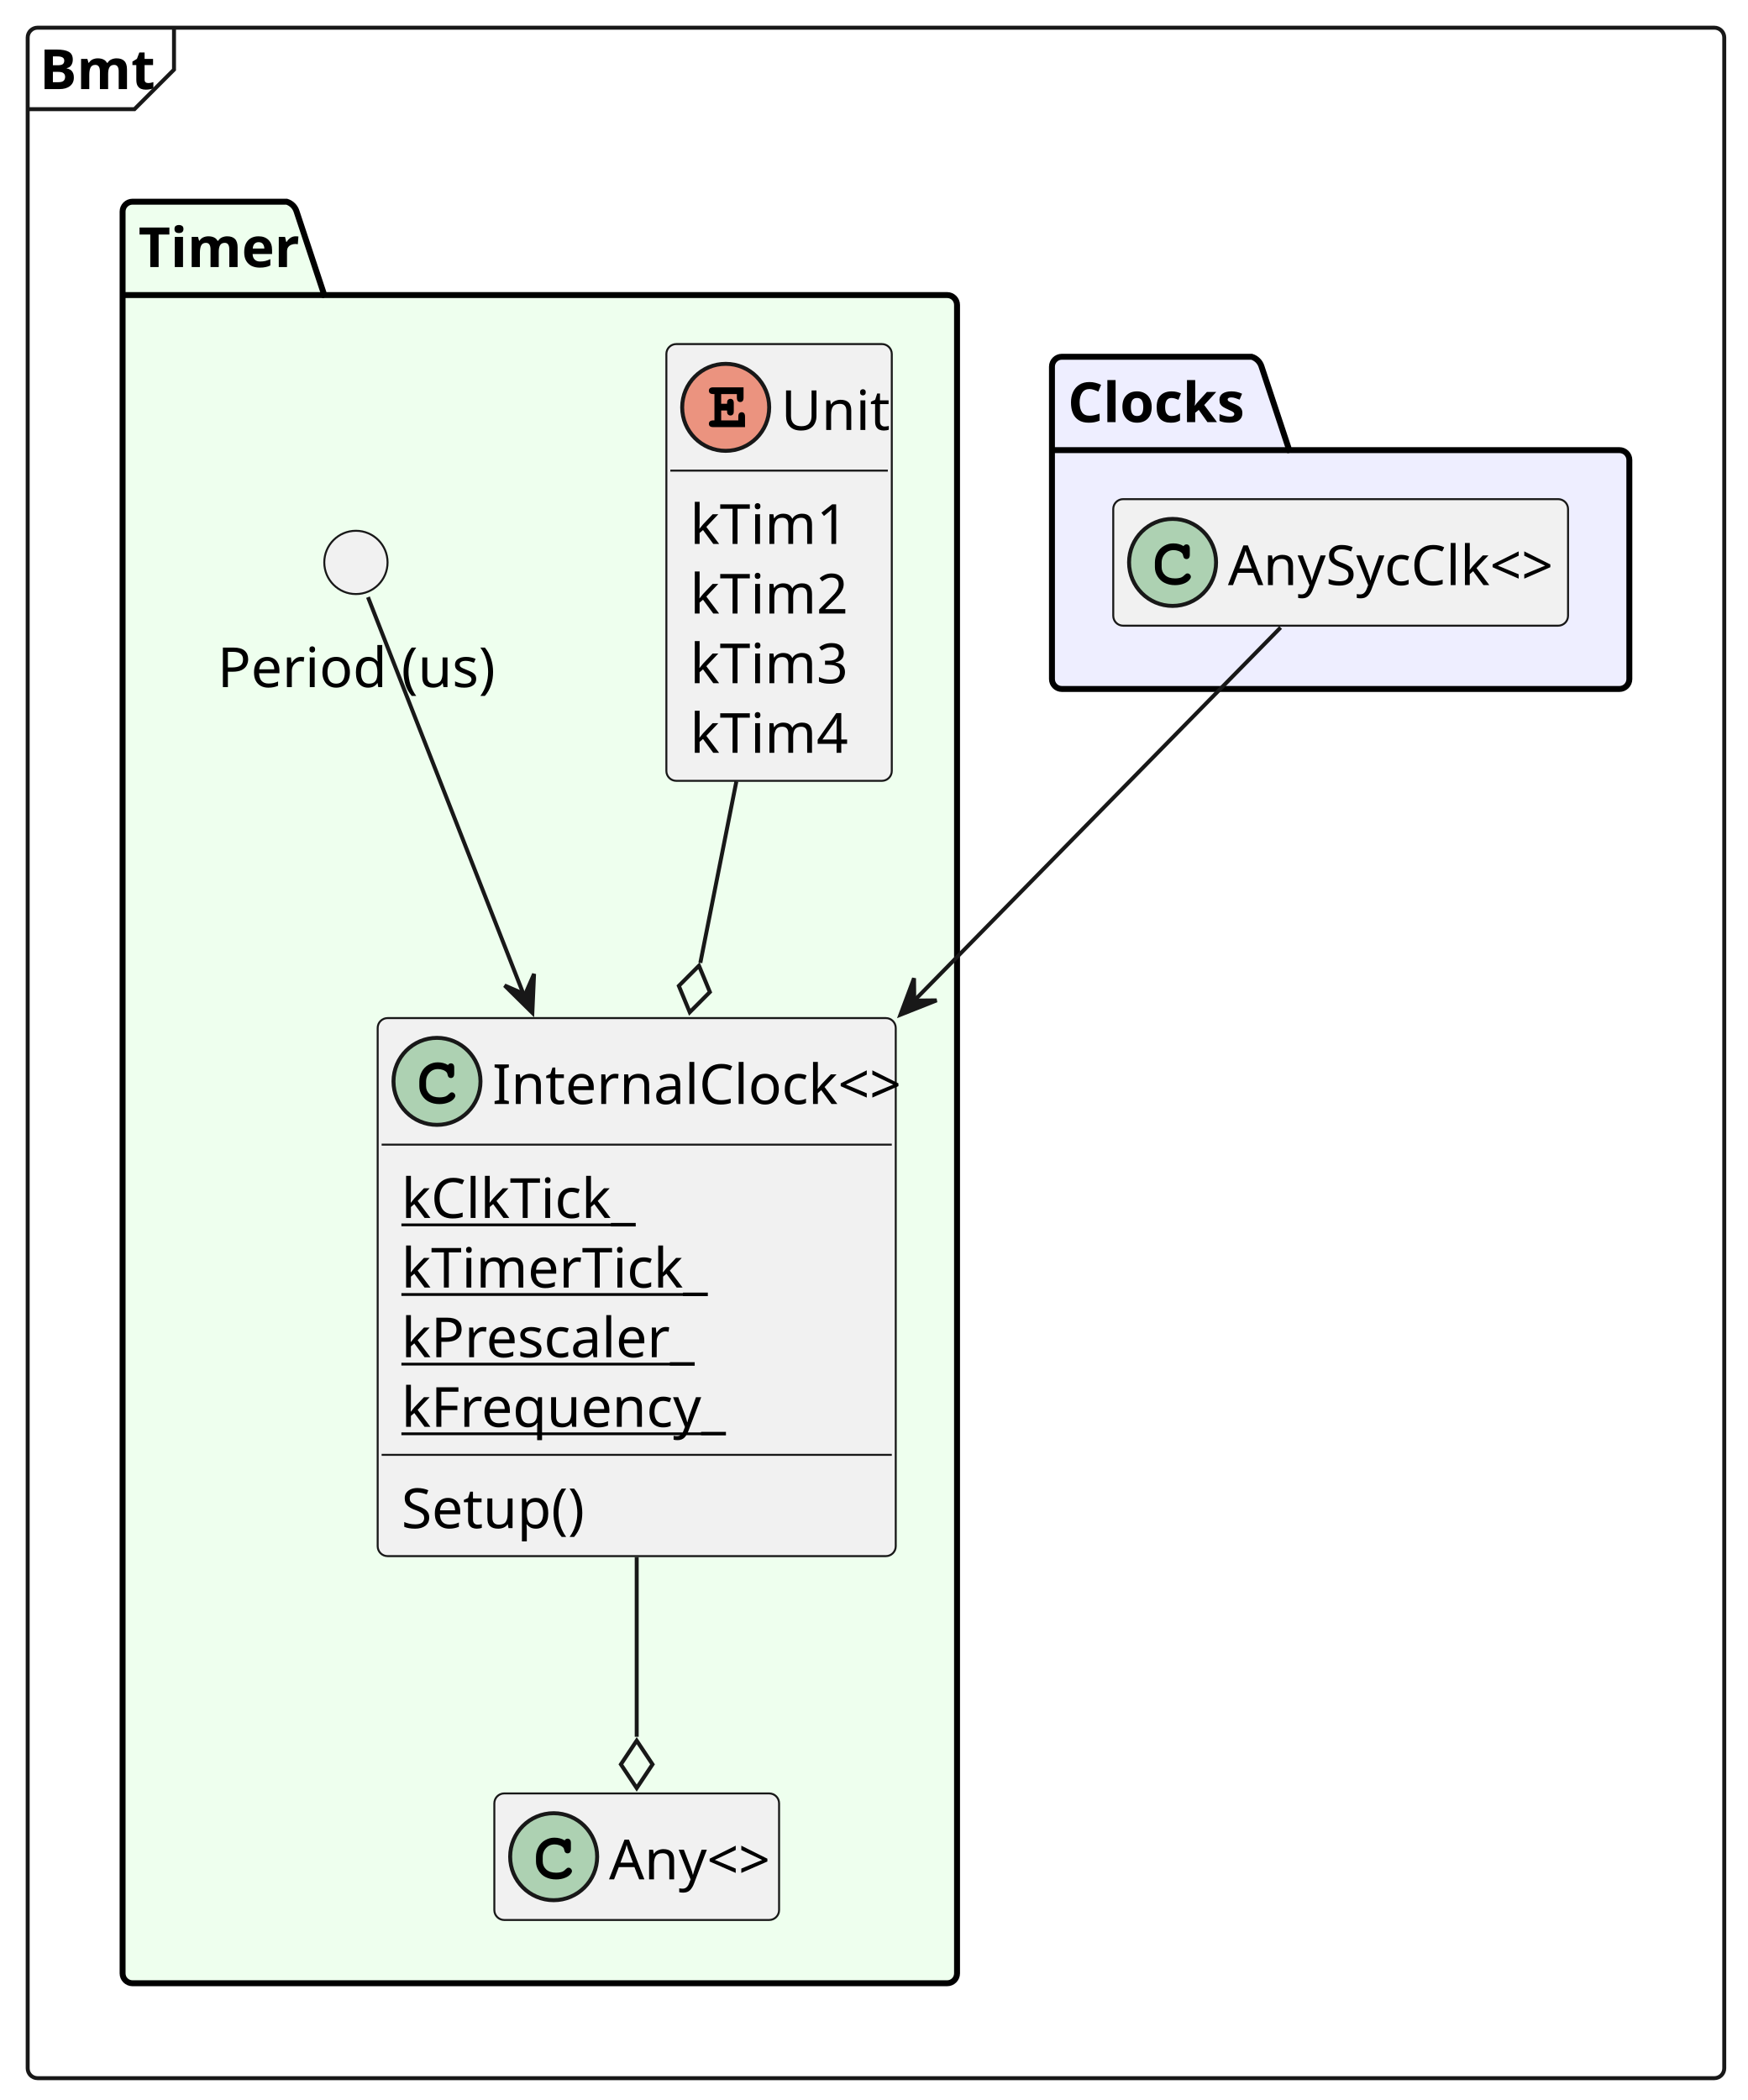
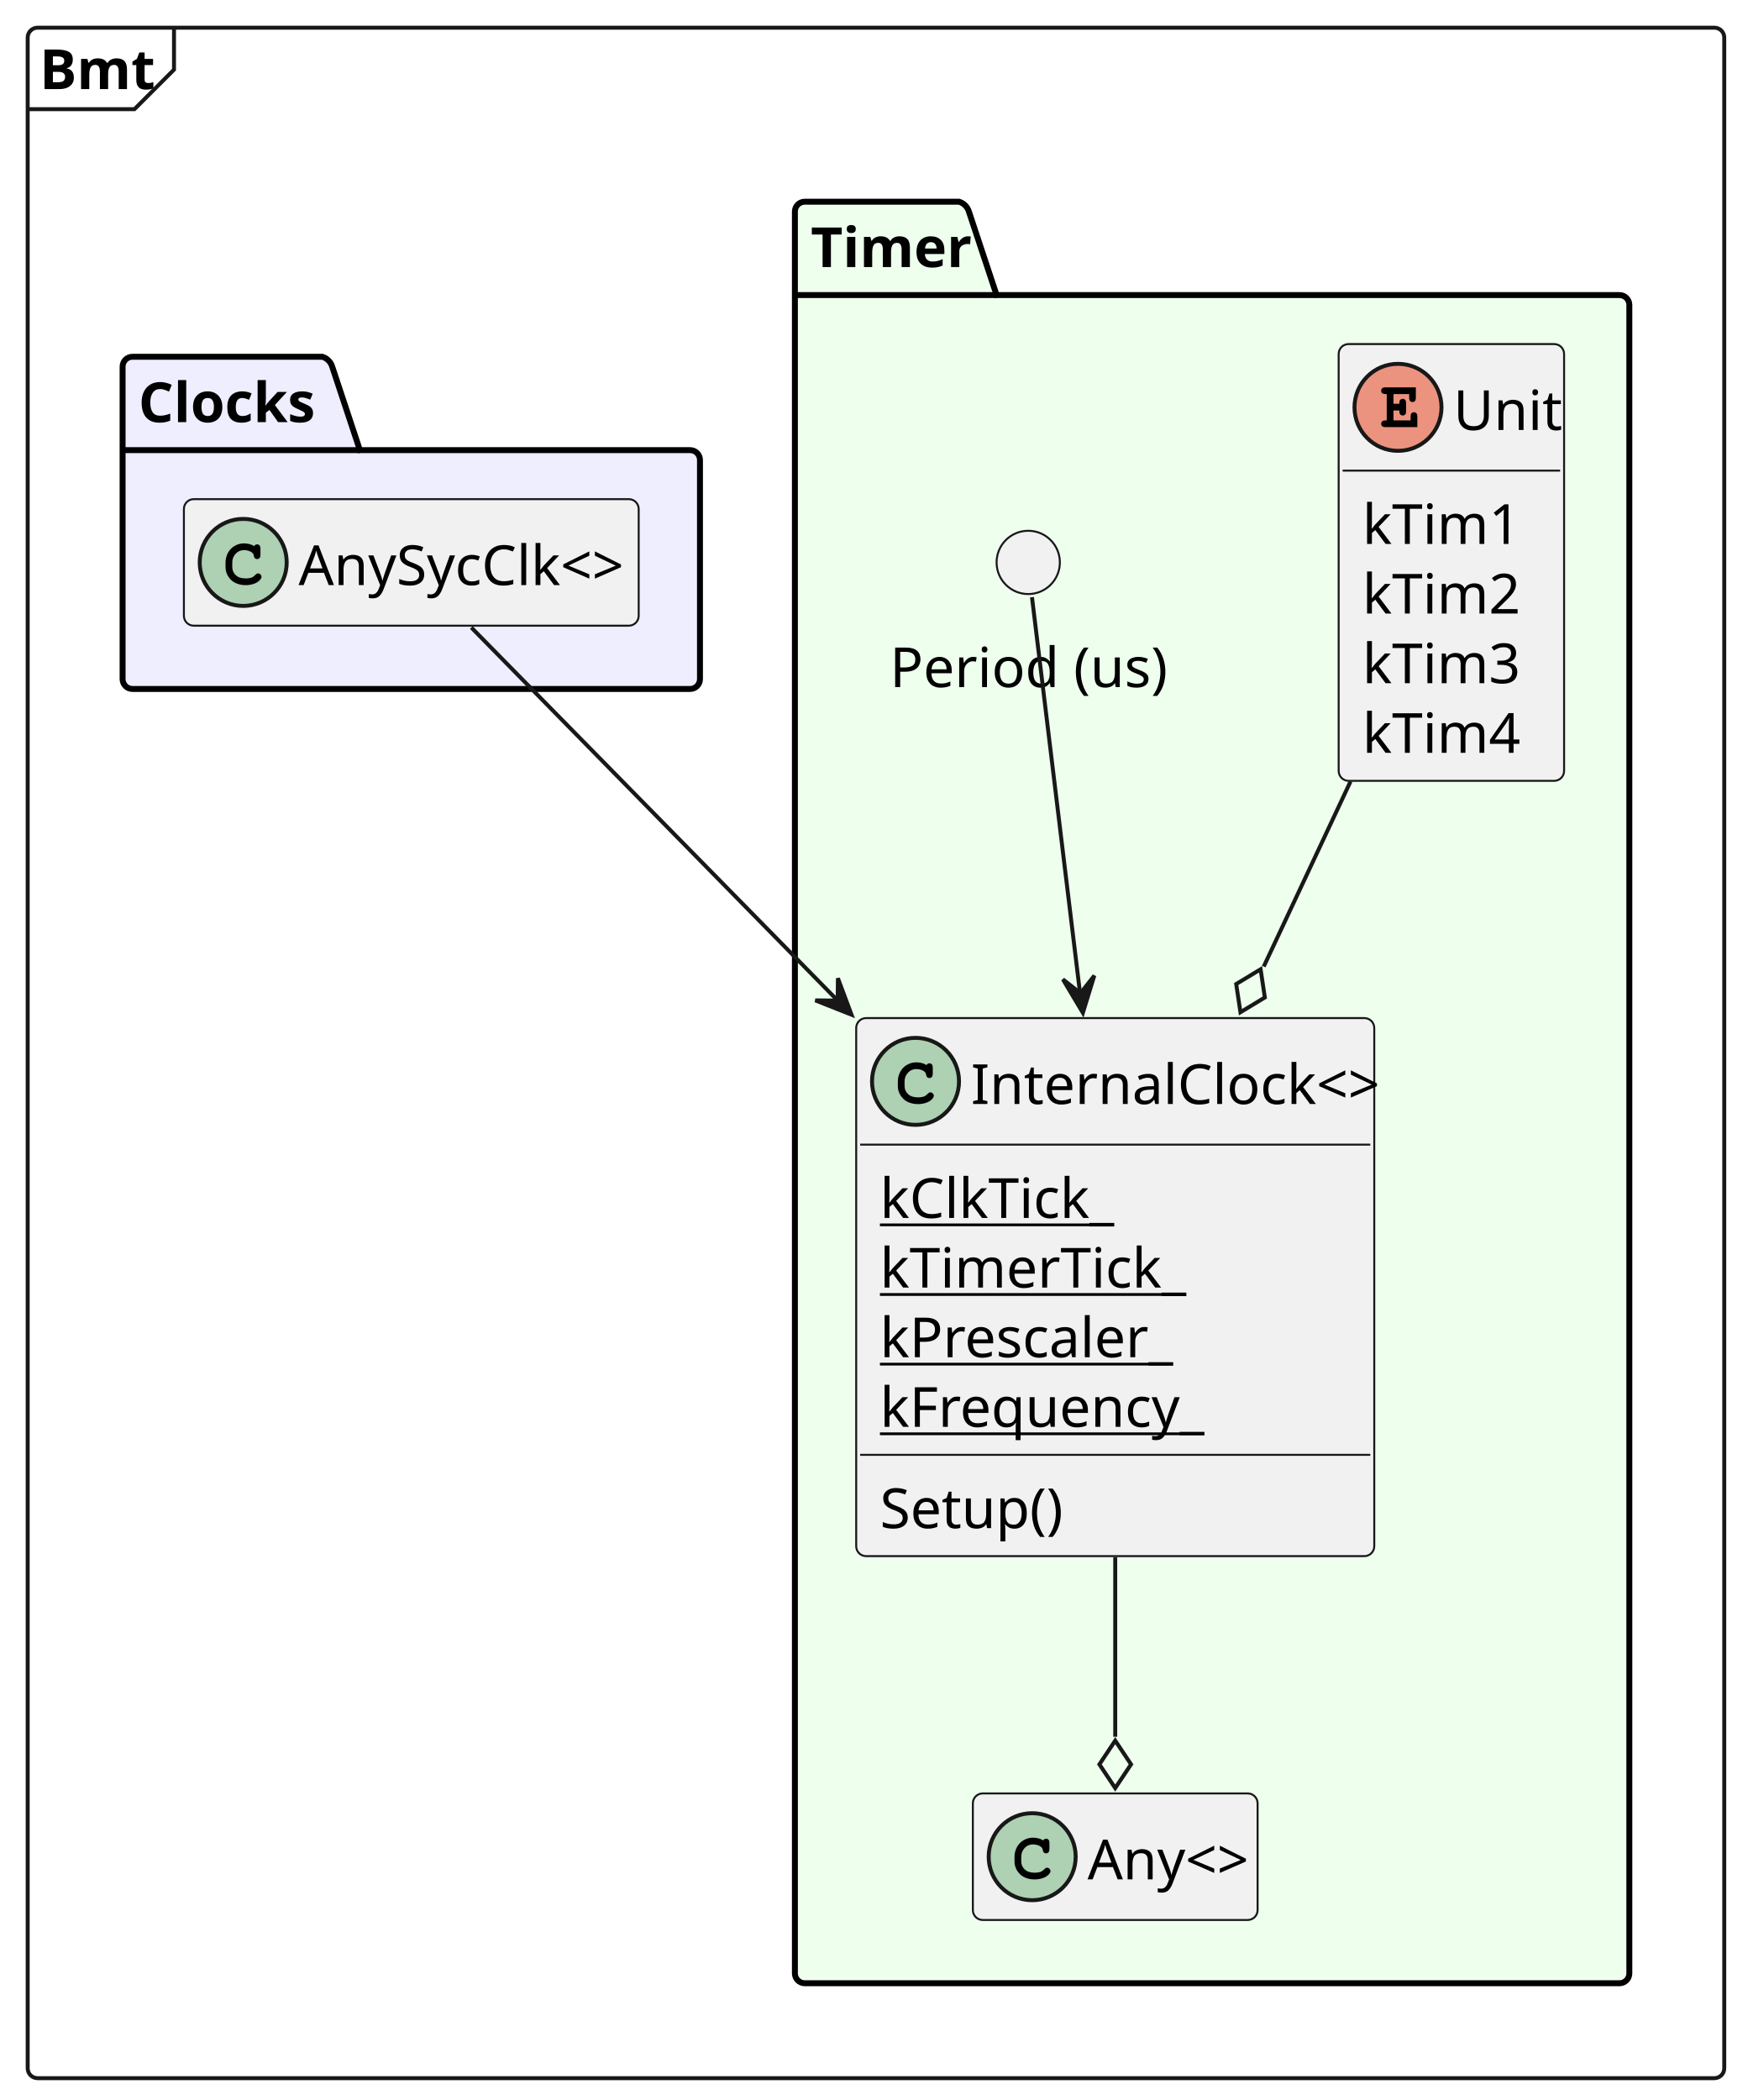
<svg xmlns="http://www.w3.org/2000/svg" contentStyleType="text/css" height="531px" preserveAspectRatio="none" style="width:442px;height:531px;background:#FFFFFF;" version="1.1" viewBox="0 0 442 531" width="442px" zoomAndPan="magnify">
  <defs />
  <g>
    <g id="cluster_Bmt">
      <rect fill="none" height="518.48" rx="2.5" ry="2.5" style="stroke:#181818;stroke-width:1.0;" width="429" x="7" y="7" />
      <path d="M44,7 L44,17.609 L34,27.609 L7,27.609 " fill="none" style="stroke:#181818;stroke-width:1.0;" />
      <text fill="#000000" font-family="sans-serif" font-size="14" font-weight="bold" lengthAdjust="spacing" textLength="27" x="10" y="22.533">Bmt</text>
    </g>
    <g id="cluster_Clocks">
-       <path d="M268.5,90.21 L316.5,90.21 A3.75,3.75 0 0 1 319,92.71 L326,113.819 L409.5,113.819 A2.5,2.5 0 0 1 412,116.319 L412,171.71 A2.5,2.5 0 0 1 409.5,174.21 L268.5,174.21 A2.5,2.5 0 0 1 266,171.71 L266,92.71 A2.5,2.5 0 0 1 268.5,90.21 " fill="#EEEEFF" style="stroke:#000000;stroke-width:1.5;" />
-       <line style="stroke:#000000;stroke-width:1.5;" x1="266" x2="326" y1="113.819" y2="113.819" />
-       <text fill="#000000" font-family="sans-serif" font-size="14" font-weight="bold" lengthAdjust="spacing" textLength="47" x="270" y="106.743">Clocks</text>
+       <path d="M33.5,90.21 L81.5,90.21 A3.75,3.75 0 0 1 84,92.71 L91,113.819 L174.5,113.819 A2.5,2.5 0 0 1 177,116.319 L177,171.71 A2.5,2.5 0 0 1 174.5,174.21 L33.5,174.21 A2.5,2.5 0 0 1 31,171.71 L31,92.71 A2.5,2.5 0 0 1 33.5,90.21 " fill="#EEEEFF" style="stroke:#000000;stroke-width:1.5;" />
+       <line style="stroke:#000000;stroke-width:1.5;" x1="31" x2="91" y1="113.819" y2="113.819" />
+       <text fill="#000000" font-family="sans-serif" font-size="14" font-weight="bold" lengthAdjust="spacing" textLength="47" x="35" y="106.743">Clocks</text>
    </g>
    <g id="cluster_Timer">
-       <path d="M33.5,51 L72.5,51 A3.75,3.75 0 0 1 75,53.5 L82,74.609 L239.5,74.609 A2.5,2.5 0 0 1 242,77.109 L242,498.98 A2.5,2.5 0 0 1 239.5,501.48 L33.5,501.48 A2.5,2.5 0 0 1 31,498.98 L31,53.5 A2.5,2.5 0 0 1 33.5,51 " fill="#EEFFEE" style="stroke:#000000;stroke-width:1.5;" />
-       <line style="stroke:#000000;stroke-width:1.5;" x1="31" x2="82" y1="74.609" y2="74.609" />
-       <text fill="#000000" font-family="sans-serif" font-size="14" font-weight="bold" lengthAdjust="spacing" textLength="38" x="35" y="67.533">Timer</text>
+       <path d="M203.5,51 L242.5,51 A3.75,3.75 0 0 1 245,53.5 L252,74.609 L409.5,74.609 A2.5,2.5 0 0 1 412,77.109 L412,498.98 A2.5,2.5 0 0 1 409.5,501.48 L203.5,501.48 A2.5,2.5 0 0 1 201,498.98 L201,53.5 A2.5,2.5 0 0 1 203.5,51 " fill="#EEFFEE" style="stroke:#000000;stroke-width:1.5;" />
+       <line style="stroke:#000000;stroke-width:1.5;" x1="201" x2="252" y1="74.609" y2="74.609" />
+       <text fill="#000000" font-family="sans-serif" font-size="14" font-weight="bold" lengthAdjust="spacing" textLength="38" x="205" y="67.533">Timer</text>
    </g>
    <g id="elem_clk">
-       <rect codeLine="435" fill="#F1F1F1" height="32" id="clk" rx="2.5" ry="2.5" style="stroke:#181818;stroke-width:0.5;" width="115" x="281.5" y="126.21" />
-       <ellipse cx="296.5" cy="142.21" fill="#ADD1B2" rx="11" ry="11" style="stroke:#181818;stroke-width:1.0;" />
-       <path d="M299.266,138.085 Q299.422,137.866 299.609,137.757 Q299.797,137.648 300.016,137.648 Q300.391,137.648 300.625,137.913 Q300.859,138.163 300.859,138.773 L300.859,140.226 Q300.859,140.835 300.625,141.101 Q300.391,141.366 300.016,141.366 Q299.672,141.366 299.469,141.163 Q299.266,140.976 299.156,140.46 Q299.109,140.101 298.922,139.913 Q298.594,139.538 297.984,139.319 Q297.375,139.101 296.75,139.101 Q295.984,139.101 295.344,139.429 Q294.719,139.757 294.219,140.507 Q293.734,141.257 293.734,142.288 L293.734,143.382 Q293.734,144.616 294.625,145.444 Q295.516,146.257 297.109,146.257 Q298.047,146.257 298.703,146.007 Q299.094,145.851 299.516,145.413 Q299.781,145.148 299.922,145.069 Q300.078,144.991 300.281,144.991 Q300.609,144.991 300.859,145.257 Q301.125,145.507 301.125,145.851 Q301.125,146.194 300.781,146.601 Q300.281,147.179 299.484,147.507 Q298.406,147.96 297.109,147.96 Q295.594,147.96 294.391,147.335 Q293.406,146.835 292.719,145.773 Q292.031,144.694 292.031,143.413 L292.031,142.257 Q292.031,140.929 292.641,139.788 Q293.266,138.632 294.359,138.023 Q295.453,137.398 296.688,137.398 Q297.422,137.398 298.062,137.569 Q298.719,137.726 299.266,138.085 Z " fill="#000000" />
-       <text fill="#000000" font-family="sans-serif" font-size="14" lengthAdjust="spacing" textLength="83" x="310.5" y="147.939">AnySycClk&lt;&gt;</text>
+       <rect codeLine="435" fill="#F1F1F1" height="32" id="clk" rx="2.5" ry="2.5" style="stroke:#181818;stroke-width:0.5;" width="115" x="46.5" y="126.21" />
+       <ellipse cx="61.5" cy="142.21" fill="#ADD1B2" rx="11" ry="11" style="stroke:#181818;stroke-width:1.0;" />
+       <path d="M64.266,138.085 Q64.422,137.866 64.609,137.757 Q64.797,137.648 65.016,137.648 Q65.391,137.648 65.625,137.913 Q65.859,138.163 65.859,138.773 L65.859,140.226 Q65.859,140.835 65.625,141.101 Q65.391,141.366 65.016,141.366 Q64.672,141.366 64.469,141.163 Q64.266,140.976 64.156,140.46 Q64.109,140.101 63.922,139.913 Q63.594,139.538 62.984,139.319 Q62.375,139.101 61.75,139.101 Q60.984,139.101 60.344,139.429 Q59.719,139.757 59.219,140.507 Q58.734,141.257 58.734,142.288 L58.734,143.382 Q58.734,144.616 59.625,145.444 Q60.516,146.257 62.109,146.257 Q63.047,146.257 63.703,146.007 Q64.094,145.851 64.516,145.413 Q64.781,145.148 64.922,145.069 Q65.078,144.991 65.281,144.991 Q65.609,144.991 65.859,145.257 Q66.125,145.507 66.125,145.851 Q66.125,146.194 65.781,146.601 Q65.281,147.179 64.484,147.507 Q63.406,147.96 62.109,147.96 Q60.594,147.96 59.391,147.335 Q58.406,146.835 57.719,145.773 Q57.031,144.694 57.031,143.413 L57.031,142.257 Q57.031,140.929 57.641,139.788 Q58.266,138.632 59.359,138.023 Q60.453,137.398 61.688,137.398 Q62.422,137.398 63.062,137.569 Q63.719,137.726 64.266,138.085 Z " fill="#000000" />
+       <text fill="#000000" font-family="sans-serif" font-size="14" lengthAdjust="spacing" textLength="83" x="75.5" y="147.939">AnySycClk&lt;&gt;</text>
    </g>
    <g id="elem_Unit">
-       <rect codeLine="438" fill="#F1F1F1" height="110.438" id="Unit" rx="2.5" ry="2.5" style="stroke:#181818;stroke-width:0.5;" width="57" x="168.5" y="87" />
-       <ellipse cx="183.5" cy="103" fill="#EB937F" rx="11" ry="11" style="stroke:#181818;stroke-width:1.0;" />
-       <path d="M182.359,103.797 L182.359,106.297 L186.688,106.297 L186.688,105.375 Q186.688,104.766 186.922,104.5 Q187.172,104.234 187.547,104.234 Q187.922,104.234 188.156,104.5 Q188.391,104.766 188.391,105.375 L188.391,108 L180.391,108 Q179.766,108 179.5,107.766 Q179.25,107.531 179.25,107.141 Q179.25,106.766 179.516,106.531 Q179.781,106.297 180.391,106.297 L180.656,106.297 L180.656,99.641 L180.391,99.641 Q179.766,99.641 179.5,99.406 Q179.25,99.172 179.25,98.781 Q179.25,98.406 179.5,98.172 Q179.766,97.938 180.391,97.938 L188.016,97.938 L188.016,100.531 Q188.016,101.141 187.781,101.406 Q187.562,101.656 187.172,101.656 Q186.797,101.656 186.562,101.406 Q186.328,101.141 186.328,100.531 L186.328,99.641 L182.359,99.641 L182.359,102.094 L183.844,102.094 Q183.844,101.438 183.969,101.25 Q184.234,100.844 184.703,100.844 Q185.078,100.844 185.312,101.109 Q185.547,101.359 185.547,101.969 L185.547,103.938 Q185.547,104.484 185.422,104.672 Q185.156,105.062 184.703,105.062 Q184.234,105.062 183.969,104.656 Q183.844,104.469 183.844,103.797 L182.359,103.797 Z " fill="#000000" />
-       <text fill="#000000" font-family="sans-serif" font-size="14" lengthAdjust="spacing" textLength="25" x="197.5" y="108.728">Unit</text>
-       <line style="stroke:#181818;stroke-width:0.5;" x1="169.5" x2="224.5" y1="119" y2="119" />
-       <text fill="#000000" font-family="sans-serif" font-size="14" lengthAdjust="spacing" textLength="39" x="174.5" y="137.533">kTim1</text>
-       <text fill="#000000" font-family="sans-serif" font-size="14" lengthAdjust="spacing" textLength="39" x="174.5" y="155.143">kTim2</text>
-       <text fill="#000000" font-family="sans-serif" font-size="14" lengthAdjust="spacing" textLength="39" x="174.5" y="172.752">kTim3</text>
-       <text fill="#000000" font-family="sans-serif" font-size="14" lengthAdjust="spacing" textLength="39" x="174.5" y="190.361">kTim4</text>
+       <rect codeLine="438" fill="#F1F1F1" height="110.438" id="Unit" rx="2.5" ry="2.5" style="stroke:#181818;stroke-width:0.5;" width="57" x="338.5" y="87" />
+       <ellipse cx="353.5" cy="103" fill="#EB937F" rx="11" ry="11" style="stroke:#181818;stroke-width:1.0;" />
+       <path d="M352.359,103.797 L352.359,106.297 L356.688,106.297 L356.688,105.375 Q356.688,104.766 356.922,104.5 Q357.172,104.234 357.547,104.234 Q357.922,104.234 358.156,104.5 Q358.391,104.766 358.391,105.375 L358.391,108 L350.391,108 Q349.766,108 349.5,107.766 Q349.25,107.531 349.25,107.141 Q349.25,106.766 349.516,106.531 Q349.781,106.297 350.391,106.297 L350.656,106.297 L350.656,99.641 L350.391,99.641 Q349.766,99.641 349.5,99.406 Q349.25,99.172 349.25,98.781 Q349.25,98.406 349.5,98.172 Q349.766,97.938 350.391,97.938 L358.016,97.938 L358.016,100.531 Q358.016,101.141 357.781,101.406 Q357.562,101.656 357.172,101.656 Q356.797,101.656 356.562,101.406 Q356.328,101.141 356.328,100.531 L356.328,99.641 L352.359,99.641 L352.359,102.094 L353.844,102.094 Q353.844,101.438 353.969,101.25 Q354.234,100.844 354.703,100.844 Q355.078,100.844 355.312,101.109 Q355.547,101.359 355.547,101.969 L355.547,103.938 Q355.547,104.484 355.422,104.672 Q355.156,105.062 354.703,105.062 Q354.234,105.062 353.969,104.656 Q353.844,104.469 353.844,103.797 L352.359,103.797 Z " fill="#000000" />
+       <text fill="#000000" font-family="sans-serif" font-size="14" lengthAdjust="spacing" textLength="25" x="367.5" y="108.728">Unit</text>
+       <line style="stroke:#181818;stroke-width:0.5;" x1="339.5" x2="394.5" y1="119" y2="119" />
+       <text fill="#000000" font-family="sans-serif" font-size="14" lengthAdjust="spacing" textLength="39" x="344.5" y="137.533">kTim1</text>
+       <text fill="#000000" font-family="sans-serif" font-size="14" lengthAdjust="spacing" textLength="39" x="344.5" y="155.143">kTim2</text>
+       <text fill="#000000" font-family="sans-serif" font-size="14" lengthAdjust="spacing" textLength="39" x="344.5" y="172.752">kTim3</text>
+       <text fill="#000000" font-family="sans-serif" font-size="14" lengthAdjust="spacing" textLength="39" x="344.5" y="190.361">kTim4</text>
    </g>
    <g id="elem_pre">
-       <ellipse cx="90" cy="142.21" fill="#F1F1F1" rx="8" ry="8" style="stroke:#181818;stroke-width:0.5;" />
-       <text fill="#000000" font-family="sans-serif" font-size="14" lengthAdjust="spacing" textLength="70" x="55" y="173.743">Period (us)</text>
+       <ellipse cx="260" cy="142.21" fill="#F1F1F1" rx="8" ry="8" style="stroke:#181818;stroke-width:0.5;" />
+       <text fill="#000000" font-family="sans-serif" font-size="14" lengthAdjust="spacing" textLength="70" x="225" y="173.743">Period (us)</text>
    </g>
    <g id="elem_i_pre">
-       <rect codeLine="445" fill="#F1F1F1" height="136.047" id="i_pre" rx="2.5" ry="2.5" style="stroke:#181818;stroke-width:0.5;" width="131" x="95.5" y="257.43" />
-       <ellipse cx="110.5" cy="273.43" fill="#ADD1B2" rx="11" ry="11" style="stroke:#181818;stroke-width:1.0;" />
-       <path d="M113.266,269.305 Q113.422,269.086 113.609,268.977 Q113.797,268.868 114.016,268.868 Q114.391,268.868 114.625,269.133 Q114.859,269.383 114.859,269.993 L114.859,271.446 Q114.859,272.055 114.625,272.321 Q114.391,272.586 114.016,272.586 Q113.672,272.586 113.469,272.383 Q113.266,272.196 113.156,271.68 Q113.109,271.321 112.922,271.133 Q112.594,270.758 111.984,270.539 Q111.375,270.321 110.75,270.321 Q109.984,270.321 109.344,270.649 Q108.719,270.977 108.219,271.727 Q107.734,272.477 107.734,273.508 L107.734,274.602 Q107.734,275.836 108.625,276.664 Q109.516,277.477 111.109,277.477 Q112.047,277.477 112.703,277.227 Q113.094,277.071 113.516,276.633 Q113.781,276.368 113.922,276.289 Q114.078,276.211 114.281,276.211 Q114.609,276.211 114.859,276.477 Q115.125,276.727 115.125,277.071 Q115.125,277.414 114.781,277.821 Q114.281,278.399 113.484,278.727 Q112.406,279.18 111.109,279.18 Q109.594,279.18 108.391,278.555 Q107.406,278.055 106.719,276.993 Q106.031,275.914 106.031,274.633 L106.031,273.477 Q106.031,272.149 106.641,271.008 Q107.266,269.852 108.359,269.243 Q109.453,268.618 110.688,268.618 Q111.422,268.618 112.062,268.789 Q112.719,268.946 113.266,269.305 Z " fill="#000000" />
-       <text fill="#000000" font-family="sans-serif" font-size="14" lengthAdjust="spacing" textLength="99" x="124.5" y="279.159">InternalClock&lt;&gt;</text>
-       <line style="stroke:#181818;stroke-width:0.5;" x1="96.5" x2="225.5" y1="289.43" y2="289.43" />
-       <text fill="#000000" font-family="sans-serif" font-size="14" lengthAdjust="spacing" text-decoration="underline" textLength="61" x="101.5" y="307.963">kClkTick_</text>
-       <text fill="#000000" font-family="sans-serif" font-size="14" lengthAdjust="spacing" text-decoration="underline" textLength="78" x="101.5" y="325.573">kTimerTick_</text>
-       <text fill="#000000" font-family="sans-serif" font-size="14" lengthAdjust="spacing" text-decoration="underline" textLength="75" x="101.5" y="343.182">kPrescaler_</text>
-       <text fill="#000000" font-family="sans-serif" font-size="14" lengthAdjust="spacing" text-decoration="underline" textLength="83" x="101.5" y="360.791">kFrequency_</text>
-       <line style="stroke:#181818;stroke-width:0.5;" x1="96.5" x2="225.5" y1="367.868" y2="367.868" />
-       <text fill="#000000" font-family="sans-serif" font-size="14" lengthAdjust="spacing" textLength="47" x="101.5" y="386.401">Setup()</text>
+       <rect codeLine="445" fill="#F1F1F1" height="136.047" id="i_pre" rx="2.5" ry="2.5" style="stroke:#181818;stroke-width:0.5;" width="131" x="216.5" y="257.43" />
+       <ellipse cx="231.5" cy="273.43" fill="#ADD1B2" rx="11" ry="11" style="stroke:#181818;stroke-width:1.0;" />
+       <path d="M234.266,269.305 Q234.422,269.086 234.609,268.977 Q234.797,268.868 235.016,268.868 Q235.391,268.868 235.625,269.133 Q235.859,269.383 235.859,269.993 L235.859,271.446 Q235.859,272.055 235.625,272.321 Q235.391,272.586 235.016,272.586 Q234.672,272.586 234.469,272.383 Q234.266,272.196 234.156,271.68 Q234.109,271.321 233.922,271.133 Q233.594,270.758 232.984,270.539 Q232.375,270.321 231.75,270.321 Q230.984,270.321 230.344,270.649 Q229.719,270.977 229.219,271.727 Q228.734,272.477 228.734,273.508 L228.734,274.602 Q228.734,275.836 229.625,276.664 Q230.516,277.477 232.109,277.477 Q233.047,277.477 233.703,277.227 Q234.094,277.071 234.516,276.633 Q234.781,276.368 234.922,276.289 Q235.078,276.211 235.281,276.211 Q235.609,276.211 235.859,276.477 Q236.125,276.727 236.125,277.071 Q236.125,277.414 235.781,277.821 Q235.281,278.399 234.484,278.727 Q233.406,279.18 232.109,279.18 Q230.594,279.18 229.391,278.555 Q228.406,278.055 227.719,276.993 Q227.031,275.914 227.031,274.633 L227.031,273.477 Q227.031,272.149 227.641,271.008 Q228.266,269.852 229.359,269.243 Q230.453,268.618 231.688,268.618 Q232.422,268.618 233.062,268.789 Q233.719,268.946 234.266,269.305 Z " fill="#000000" />
+       <text fill="#000000" font-family="sans-serif" font-size="14" lengthAdjust="spacing" textLength="99" x="245.5" y="279.159">InternalClock&lt;&gt;</text>
+       <line style="stroke:#181818;stroke-width:0.5;" x1="217.5" x2="346.5" y1="289.43" y2="289.43" />
+       <text fill="#000000" font-family="sans-serif" font-size="14" lengthAdjust="spacing" text-decoration="underline" textLength="61" x="222.5" y="307.963">kClkTick_</text>
+       <text fill="#000000" font-family="sans-serif" font-size="14" lengthAdjust="spacing" text-decoration="underline" textLength="78" x="222.5" y="325.573">kTimerTick_</text>
+       <text fill="#000000" font-family="sans-serif" font-size="14" lengthAdjust="spacing" text-decoration="underline" textLength="75" x="222.5" y="343.182">kPrescaler_</text>
+       <text fill="#000000" font-family="sans-serif" font-size="14" lengthAdjust="spacing" text-decoration="underline" textLength="83" x="222.5" y="360.791">kFrequency_</text>
+       <line style="stroke:#181818;stroke-width:0.5;" x1="217.5" x2="346.5" y1="367.868" y2="367.868" />
+       <text fill="#000000" font-family="sans-serif" font-size="14" lengthAdjust="spacing" textLength="47" x="222.5" y="386.401">Setup()</text>
    </g>
    <g id="elem_any">
-       <rect codeLine="452" fill="#F1F1F1" height="32" id="any" rx="2.5" ry="2.5" style="stroke:#181818;stroke-width:0.5;" width="72" x="125" y="453.48" />
-       <ellipse cx="140" cy="469.48" fill="#ADD1B2" rx="11" ry="11" style="stroke:#181818;stroke-width:1.0;" />
-       <path d="M142.766,465.355 Q142.922,465.136 143.109,465.027 Q143.297,464.918 143.516,464.918 Q143.891,464.918 144.125,465.183 Q144.359,465.433 144.359,466.043 L144.359,467.496 Q144.359,468.105 144.125,468.371 Q143.891,468.636 143.516,468.636 Q143.172,468.636 142.969,468.433 Q142.766,468.246 142.656,467.73 Q142.609,467.371 142.422,467.183 Q142.094,466.808 141.484,466.589 Q140.875,466.371 140.25,466.371 Q139.484,466.371 138.844,466.699 Q138.219,467.027 137.719,467.777 Q137.234,468.527 137.234,469.558 L137.234,470.652 Q137.234,471.886 138.125,472.714 Q139.016,473.527 140.609,473.527 Q141.547,473.527 142.203,473.277 Q142.594,473.121 143.016,472.683 Q143.281,472.418 143.422,472.339 Q143.578,472.261 143.781,472.261 Q144.109,472.261 144.359,472.527 Q144.625,472.777 144.625,473.121 Q144.625,473.464 144.281,473.871 Q143.781,474.449 142.984,474.777 Q141.906,475.23 140.609,475.23 Q139.094,475.23 137.891,474.605 Q136.906,474.105 136.219,473.043 Q135.531,471.964 135.531,470.683 L135.531,469.527 Q135.531,468.199 136.141,467.058 Q136.766,465.902 137.859,465.293 Q138.953,464.668 140.188,464.668 Q140.922,464.668 141.562,464.839 Q142.219,464.996 142.766,465.355 Z " fill="#000000" />
-       <text fill="#000000" font-family="sans-serif" font-size="14" lengthAdjust="spacing" textLength="40" x="154" y="475.209">Any&lt;&gt;</text>
+       <rect codeLine="452" fill="#F1F1F1" height="32" id="any" rx="2.5" ry="2.5" style="stroke:#181818;stroke-width:0.5;" width="72" x="246" y="453.48" />
+       <ellipse cx="261" cy="469.48" fill="#ADD1B2" rx="11" ry="11" style="stroke:#181818;stroke-width:1.0;" />
+       <path d="M263.766,465.355 Q263.922,465.136 264.109,465.027 Q264.297,464.918 264.516,464.918 Q264.891,464.918 265.125,465.183 Q265.359,465.433 265.359,466.043 L265.359,467.496 Q265.359,468.105 265.125,468.371 Q264.891,468.636 264.516,468.636 Q264.172,468.636 263.969,468.433 Q263.766,468.246 263.656,467.73 Q263.609,467.371 263.422,467.183 Q263.094,466.808 262.484,466.589 Q261.875,466.371 261.25,466.371 Q260.484,466.371 259.844,466.699 Q259.219,467.027 258.719,467.777 Q258.234,468.527 258.234,469.558 L258.234,470.652 Q258.234,471.886 259.125,472.714 Q260.016,473.527 261.609,473.527 Q262.547,473.527 263.203,473.277 Q263.594,473.121 264.016,472.683 Q264.281,472.418 264.422,472.339 Q264.578,472.261 264.781,472.261 Q265.109,472.261 265.359,472.527 Q265.625,472.777 265.625,473.121 Q265.625,473.464 265.281,473.871 Q264.781,474.449 263.984,474.777 Q262.906,475.23 261.609,475.23 Q260.094,475.23 258.891,474.605 Q257.906,474.105 257.219,473.043 Q256.531,471.964 256.531,470.683 L256.531,469.527 Q256.531,468.199 257.141,467.058 Q257.766,465.902 258.859,465.293 Q259.953,464.668 261.188,464.668 Q261.922,464.668 262.562,464.839 Q263.219,464.996 263.766,465.355 Z " fill="#000000" />
+       <text fill="#000000" font-family="sans-serif" font-size="14" lengthAdjust="spacing" textLength="40" x="275" y="475.209">Any&lt;&gt;</text>
    </g>
    <g id="link_clk_i_pre">
-       <path codeLine="455" d="M323.82,158.67 C303.22,179.64 265.05,218.52 230.84,253.35 " fill="none" id="clk-to-i_pre" style="stroke:#181818;stroke-width:1.0;" />
-       <polygon fill="#181818" points="227.68,256.58,236.836,252.952,231.18,253.009,231.123,247.352,227.68,256.58" style="stroke:#181818;stroke-width:1.0;" />
+       <path codeLine="455" d="M119.18,158.67 C139.78,179.64 177.95,218.52 212.16,253.35 " fill="none" id="clk-to-i_pre" style="stroke:#181818;stroke-width:1.0;" />
+       <polygon fill="#181818" points="215.32,256.58,211.877,247.352,211.82,253.009,206.164,252.952,215.32,256.58" style="stroke:#181818;stroke-width:1.0;" />
    </g>
    <g id="link_pre_i_pre">
-       <path codeLine="456" d="M93.05,151 C99.91,168.51 117.15,212.53 132.55,251.83 " fill="none" id="pre-to-i_pre" style="stroke:#181818;stroke-width:1.0;" />
-       <polygon fill="#181818" points="134.61,256.1,135.044,246.261,132.783,251.446,127.597,249.185,134.61,256.1" style="stroke:#181818;stroke-width:1.0;" />
+       <path codeLine="456" d="M260.95,151 C263.06,168.44 268.37,212.17 273.13,251.35 " fill="none" id="pre-to-i_pre" style="stroke:#181818;stroke-width:1.0;" />
+       <polygon fill="#181818" points="273.82,256.1,276.713,246.686,273.221,251.136,268.77,247.644,273.82,256.1" style="stroke:#181818;stroke-width:1.0;" />
    </g>
    <g id="link_Unit_i_pre">
-       <path codeLine="457" d="M186.2,197.59 C183.33,212.03 180.17,227.93 177.09,243.46 " fill="none" id="Unit-to-i_pre" style="stroke:#181818;stroke-width:1.0;" />
-       <polygon fill="none" points="174.41,255.95,179.501,250.843,176.746,244.179,171.654,249.286,174.41,255.95" style="stroke:#181818;stroke-width:1.0;" />
+       <path codeLine="457" d="M341.5,197.59 C334.59,212.32 326.97,228.58 319.55,244.4 " fill="none" id="Unit-to-i_pre" style="stroke:#181818;stroke-width:1.0;" />
+       <polygon fill="none" points="313.66,255.95,319.831,252.22,318.761,245.088,312.59,248.819,313.66,255.95" style="stroke:#181818;stroke-width:1.0;" />
    </g>
    <g id="link_i_pre_any">
-       <path codeLine="458" d="M161,393.73 C161,409.7 161,425.93 161,439.16 " fill="none" id="i_pre-to-any" style="stroke:#181818;stroke-width:1.0;" />
-       <polygon fill="none" points="161,452.13,165,446.13,161,440.13,157,446.13,161,452.13" style="stroke:#181818;stroke-width:1.0;" />
+       <path codeLine="458" d="M282,393.73 C282,409.7 282,425.93 282,439.16 " fill="none" id="i_pre-to-any" style="stroke:#181818;stroke-width:1.0;" />
+       <polygon fill="none" points="282,452.13,286,446.13,282,440.13,278,446.13,282,452.13" style="stroke:#181818;stroke-width:1.0;" />
    </g>
  </g>
</svg>
